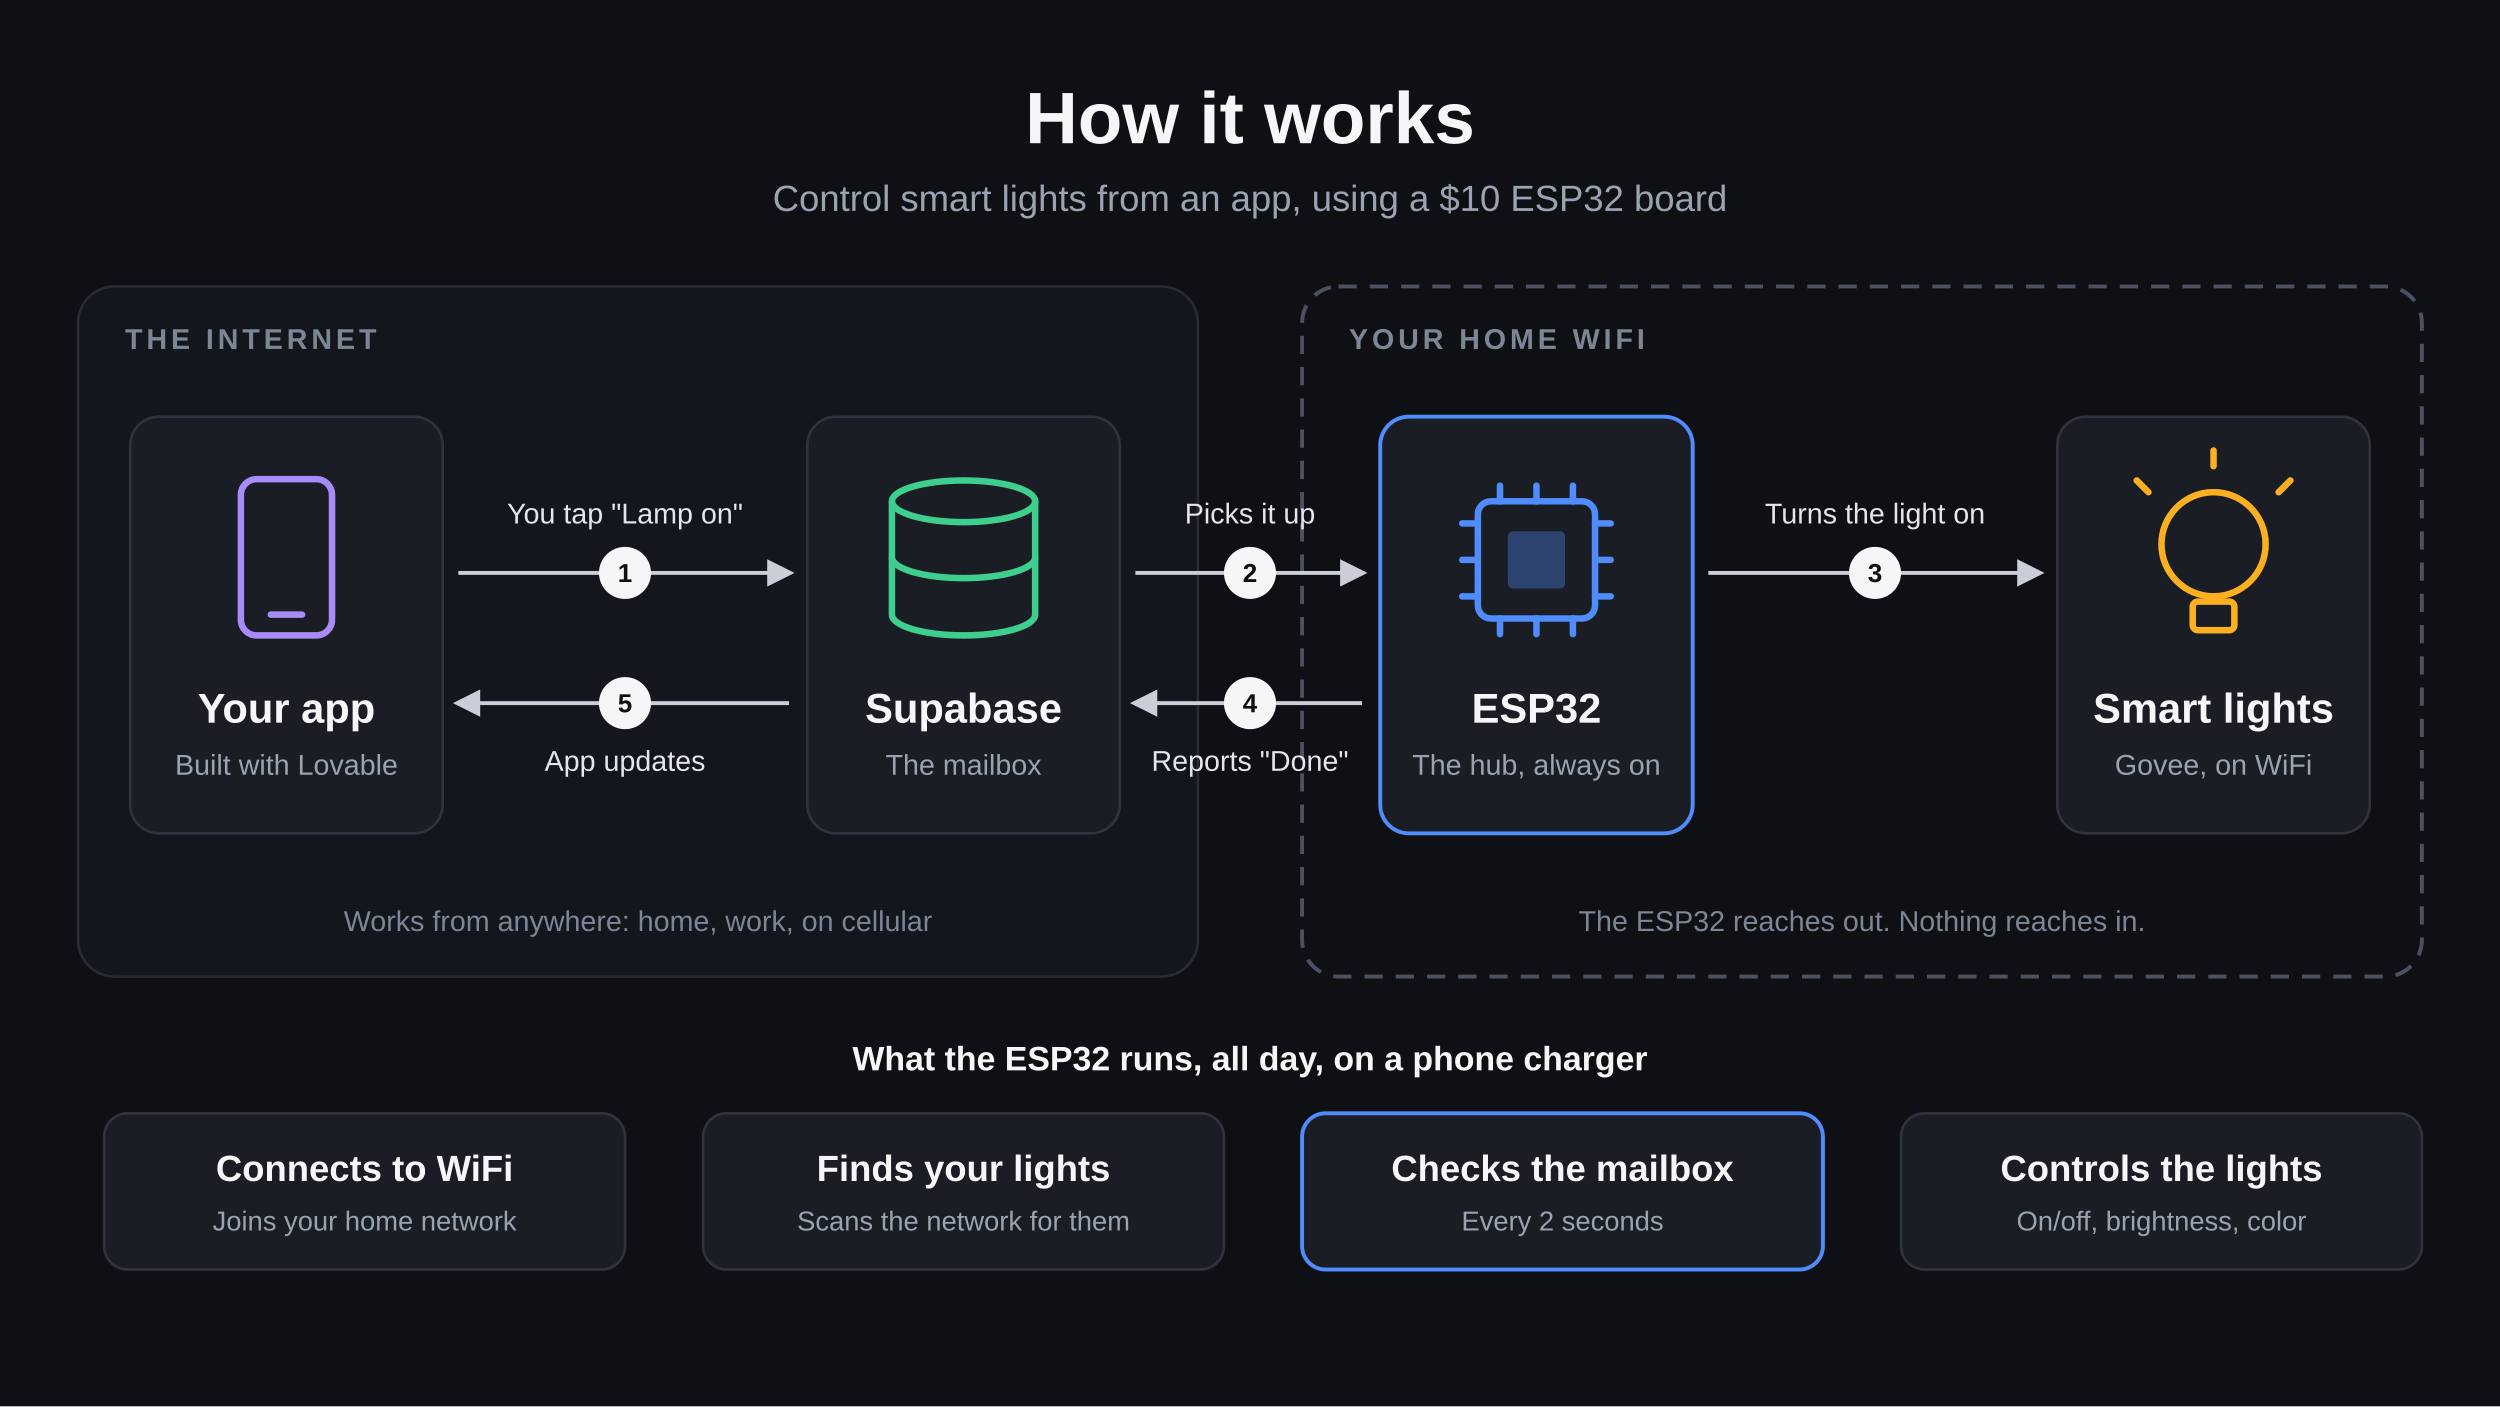
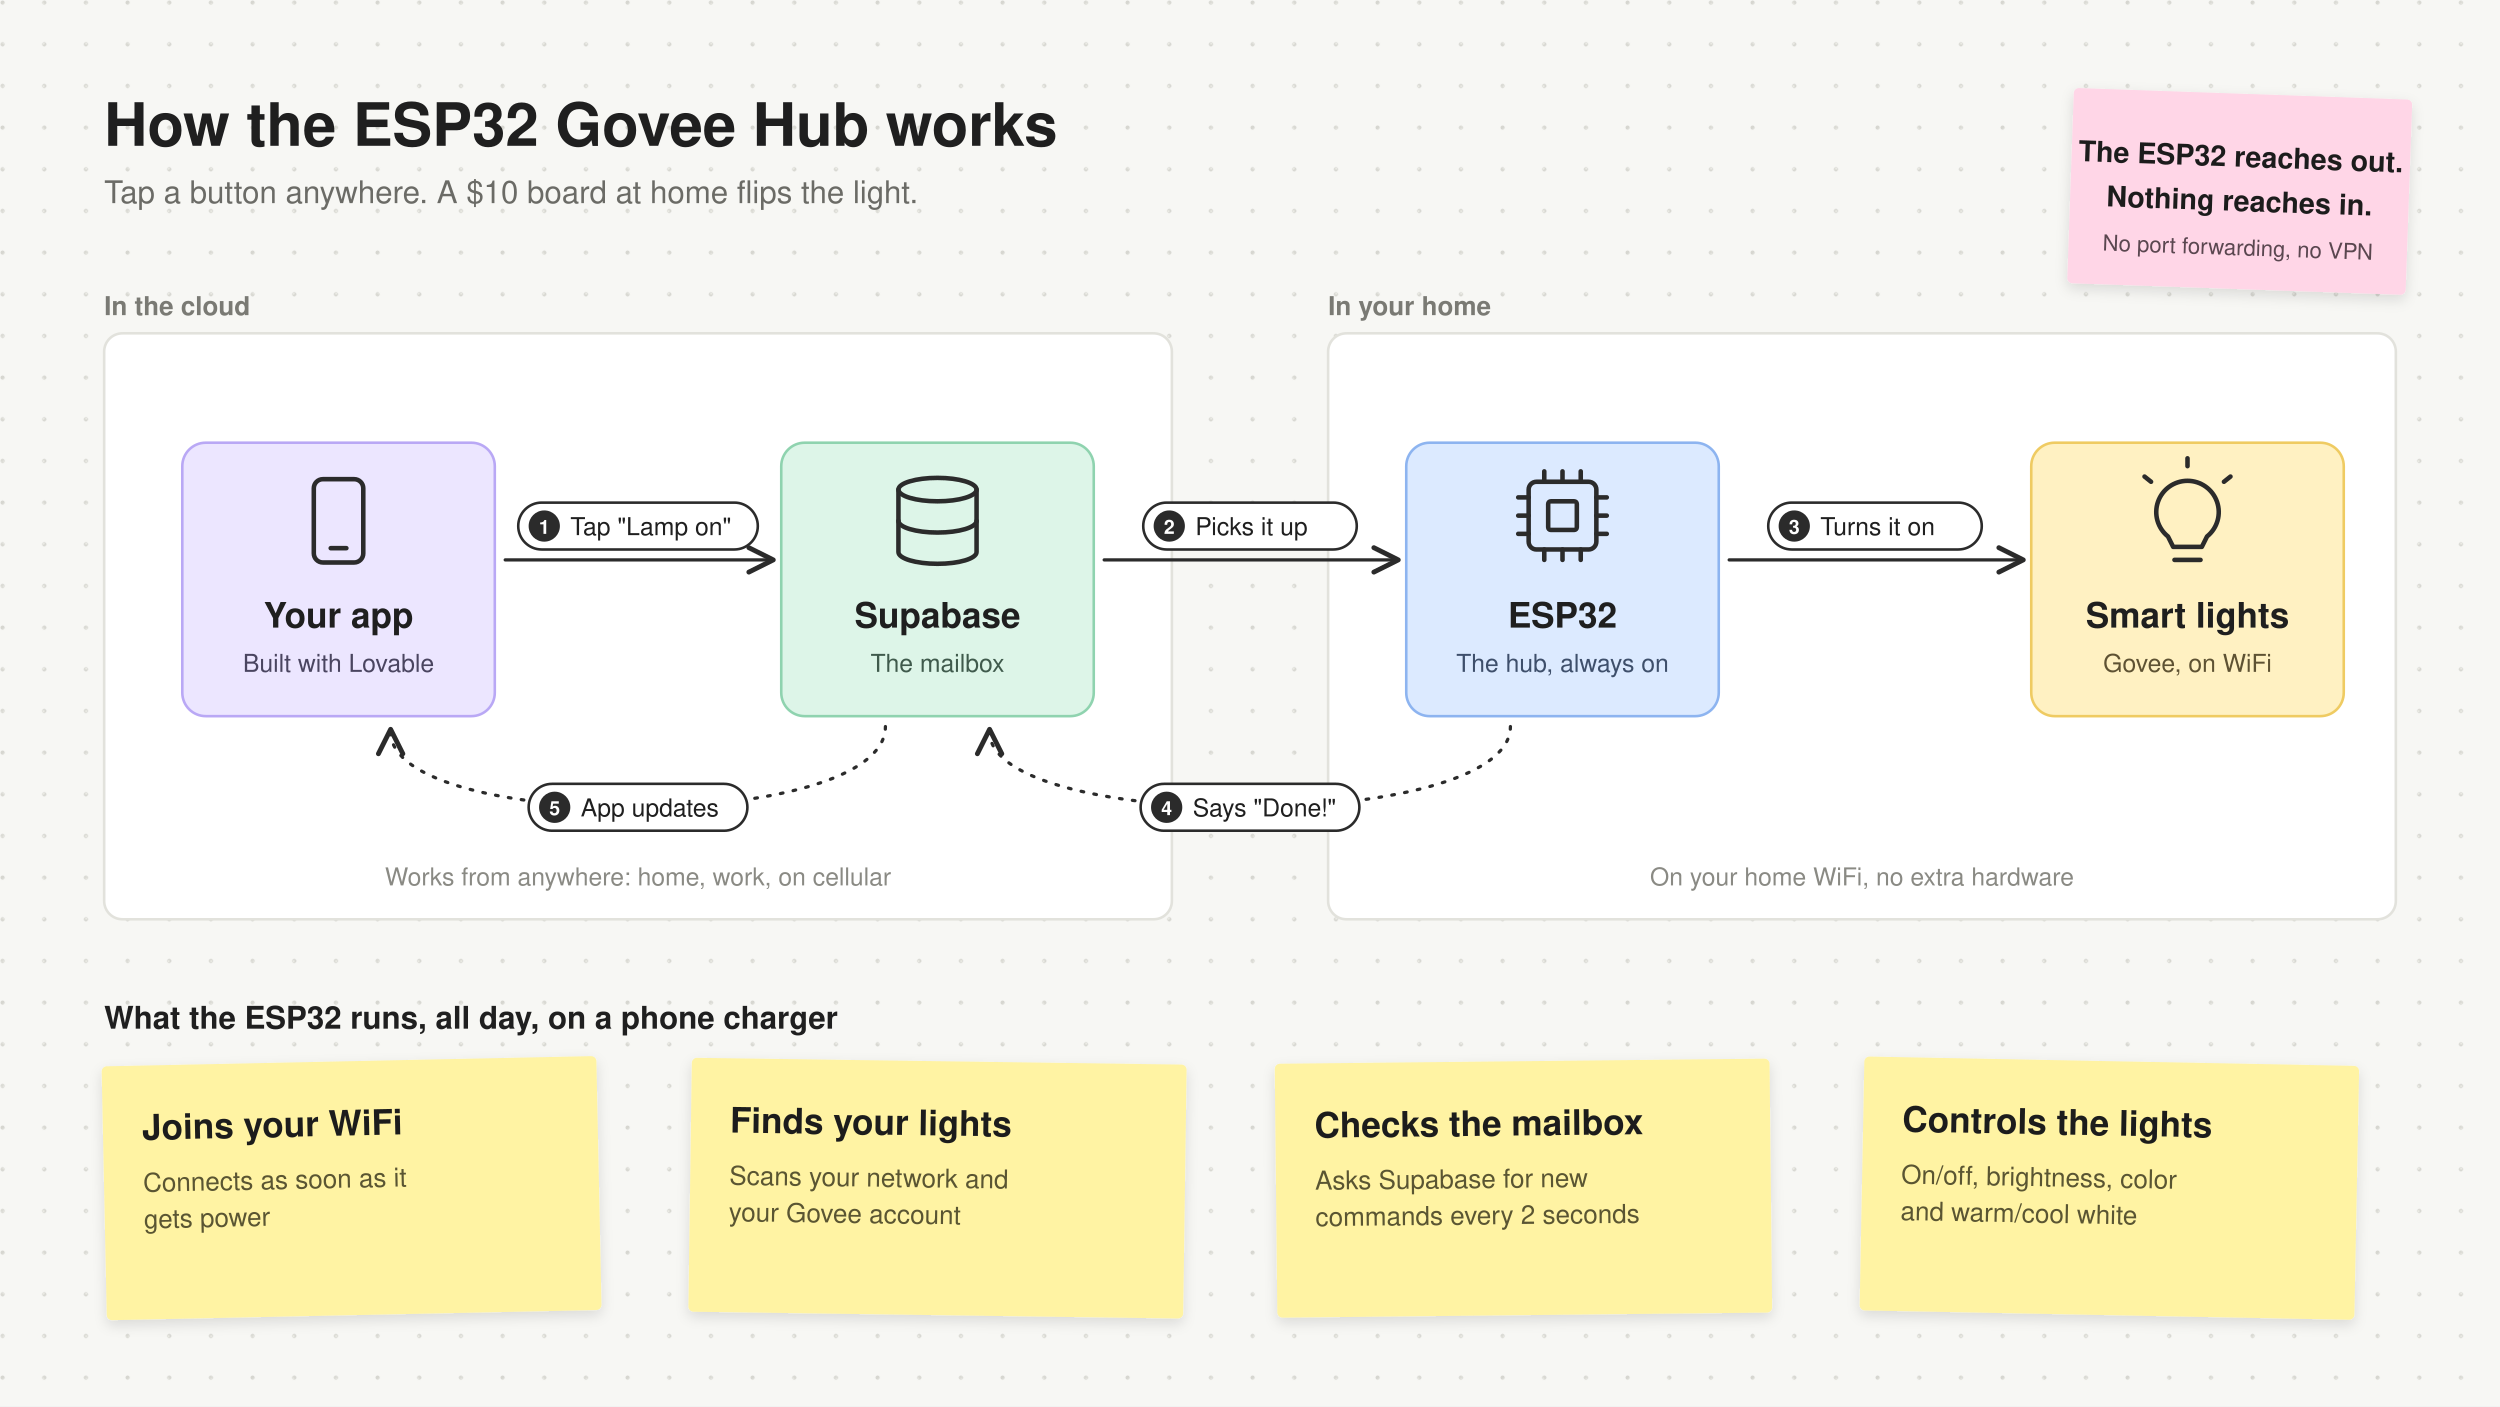
- <svg xmlns="http://www.w3.org/2000/svg" width="1920" height="1080" viewBox="0 0 1920 1080" font-family="-apple-system, BlinkMacSystemFont, 'Helvetica Neue', Arial, sans-serif">
+ <svg xmlns="http://www.w3.org/2000/svg" width="1920" height="1080" viewBox="0 0 1920 1080" font-family="'Helvetica Neue', Helvetica, Arial, sans-serif">
  <defs>
-     <marker id="arrow" viewBox="0 0 10 10" refX="8" refY="5" markerWidth="7" markerHeight="7" orient="auto-start-reverse">
-       <path d="M0 0 L10 5 L0 10 z" fill="#c9ced8" />
+     <pattern id="dots" width="32" height="32" patternUnits="userSpaceOnUse">
+       <circle cx="2" cy="2" r="1.6" fill="#D6D6D0" />
+     </pattern>
+     <marker id="arrow" viewBox="0 0 12 12" refX="10" refY="6" markerWidth="9" markerHeight="9" orient="auto-start-reverse">
+       <path d="M1 1 L11 6 L1 11" fill="none" stroke="#2B2B2B" stroke-width="2" stroke-linecap="round" stroke-linejoin="round" />
    </marker>
+     <filter id="sticky" x="-10%" y="-10%" width="120%" height="130%">
+       <feDropShadow dx="0" dy="4" stdDeviation="5" flood-color="#000" flood-opacity="0.12" />
+     </filter>
  </defs>
-   <rect width="1920" height="1080" fill="#0e1014" />
-   <text x="960" y="110" text-anchor="middle" font-size="56" font-weight="700" fill="#f5f6f8">How it works</text>
-   <text x="960" y="162" text-anchor="middle" font-size="28" fill="#9aa3b2">Control smart lights from an app, using a $10 ESP32 board</text>
-   <rect x="60" y="220" width="860" height="530" rx="28" fill="#13161c" stroke="#262b35" stroke-width="2" />
-   <text x="96" y="268" font-size="22" font-weight="600" letter-spacing="3" fill="#7d8696">THE INTERNET</text>
-   <text x="490" y="715" text-anchor="middle" font-size="22" fill="#7d8696">Works from anywhere: home, work, on cellular</text>
-   <rect x="1000" y="220" width="860" height="530" rx="28" fill="none" stroke="#4a5262" stroke-width="3" stroke-dasharray="14 10" />
-   <text x="1036" y="268" font-size="22" font-weight="600" letter-spacing="3" fill="#7d8696">YOUR HOME WIFI</text>
-   <text x="1430" y="715" text-anchor="middle" font-size="22" fill="#7d8696">The ESP32 reaches out. Nothing reaches in.</text>
-   <rect x="100" y="320" width="240" height="320" rx="22" fill="#1a1d24" stroke="#2e333d" stroke-width="2" />
-   <rect x="185" y="368" width="70" height="120" rx="12" fill="none" stroke="#a78bfa" stroke-width="5" />
-   <line x1="208" y1="472" x2="232" y2="472" stroke="#a78bfa" stroke-width="5" stroke-linecap="round" />
-   <text x="220" y="555" text-anchor="middle" font-size="32" font-weight="700" fill="#f5f6f8">Your app</text>
-   <text x="220" y="595" text-anchor="middle" font-size="22" fill="#9aa3b2">Built with Lovable</text>
-   <rect x="620" y="320" width="240" height="320" rx="22" fill="#1a1d24" stroke="#2e333d" stroke-width="2" />
-   <ellipse cx="740" cy="385" rx="55" ry="16" fill="none" stroke="#3ecf8e" stroke-width="5" />
-   <path d="M685 385 V472 A55 16 0 0 0 795 472 V385" fill="none" stroke="#3ecf8e" stroke-width="5" />
-   <path d="M685 428 A55 16 0 0 0 795 428" fill="none" stroke="#3ecf8e" stroke-width="5" />
-   <text x="740" y="555" text-anchor="middle" font-size="32" font-weight="700" fill="#f5f6f8">Supabase</text>
-   <text x="740" y="595" text-anchor="middle" font-size="22" fill="#9aa3b2">The mailbox</text>
-   <rect x="1060" y="320" width="240" height="320" rx="22" fill="#1a1d24" stroke="#4f8cff" stroke-width="3" />
-   <rect x="1135" y="385" width="90" height="90" rx="10" fill="none" stroke="#4f8cff" stroke-width="5" />
-   <rect x="1158" y="408" width="44" height="44" rx="4" fill="#4f8cff" opacity="0.35" />
-   <g stroke="#4f8cff" stroke-width="5" stroke-linecap="round">
-     <line x1="1123" y1="402" x2="1135" y2="402" />
-     <line x1="1123" y1="430" x2="1135" y2="430" />
-     <line x1="1123" y1="458" x2="1135" y2="458" />
-     <line x1="1225" y1="402" x2="1237" y2="402" />
-     <line x1="1225" y1="430" x2="1237" y2="430" />
-     <line x1="1225" y1="458" x2="1237" y2="458" />
-     <line x1="1152" y1="373" x2="1152" y2="385" />
-     <line x1="1180" y1="373" x2="1180" y2="385" />
-     <line x1="1208" y1="373" x2="1208" y2="385" />
-     <line x1="1152" y1="475" x2="1152" y2="487" />
-     <line x1="1180" y1="475" x2="1180" y2="487" />
-     <line x1="1208" y1="475" x2="1208" y2="487" />
+   <rect width="1920" height="1080" fill="#F7F7F4" />
+   <rect width="1920" height="1080" fill="url(#dots)" />
+   <text x="80" y="112" font-size="46" font-weight="700" fill="#1F1F1F">How the ESP32 Govee Hub works</text>
+   <text x="80" y="156" font-size="24" fill="#6B6B66">Tap a button anywhere. A $10 board at home flips the light.</text>
+   <g transform="rotate(2 1720 150)" filter="url(#sticky)">
+     <rect x="1590" y="72" width="260" height="150" rx="4" fill="#FFD6E7" />
+     <text x="1720" y="128" text-anchor="middle" font-size="22" font-weight="700" fill="#1F1F1F">The ESP32 reaches out.</text>
+     <text x="1720" y="162" text-anchor="middle" font-size="22" font-weight="700" fill="#1F1F1F">Nothing reaches in.</text>
+     <text x="1720" y="196" text-anchor="middle" font-size="17" fill="#5A4650">No port forwarding, no VPN</text>
  </g>
-   <text x="1180" y="555" text-anchor="middle" font-size="32" font-weight="700" fill="#f5f6f8">ESP32</text>
-   <text x="1180" y="595" text-anchor="middle" font-size="22" fill="#9aa3b2">The hub, always on</text>
-   <rect x="1580" y="320" width="240" height="320" rx="22" fill="#1a1d24" stroke="#2e333d" stroke-width="2" />
-   <circle cx="1700" cy="418" r="40" fill="none" stroke="#ffb020" stroke-width="5" />
-   <rect x="1684" y="462" width="32" height="22" rx="4" fill="none" stroke="#ffb020" stroke-width="5" />
-   <g stroke="#ffb020" stroke-width="5" stroke-linecap="round">
-     <line x1="1700" y1="358" x2="1700" y2="346" />
-     <line x1="1650" y1="378" x2="1641" y2="369" />
-     <line x1="1750" y1="378" x2="1759" y2="369" />
+   <text x="80" y="242" font-size="20" font-weight="600" fill="#7A7A74">In the cloud</text>
+   <rect x="80" y="256" width="820" height="450" rx="14" fill="#FFFFFF" stroke="#E2E2DC" stroke-width="2" />
+   <text x="490" y="680" text-anchor="middle" font-size="19" fill="#8A8A84">Works from anywhere: home, work, on cellular</text>
+   <text x="1020" y="242" font-size="20" font-weight="600" fill="#7A7A74">In your home</text>
+   <rect x="1020" y="256" width="820" height="450" rx="14" fill="#FFFFFF" stroke="#E2E2DC" stroke-width="2" />
+   <text x="1430" y="680" text-anchor="middle" font-size="19" fill="#8A8A84">On your home WiFi, no extra hardware</text>
+   <rect x="140" y="340" width="240" height="210" rx="18" fill="#ECE6FF" stroke="#B9A8F5" stroke-width="2" />
+   <g fill="none" stroke="#2B2B2B" stroke-width="3.5" stroke-linecap="round" stroke-linejoin="round">
+     <rect x="241" y="368" width="38" height="64" rx="7" />
+     <line x1="254" y1="421" x2="266" y2="421" />
  </g>
-   <text x="1700" y="555" text-anchor="middle" font-size="32" font-weight="700" fill="#f5f6f8">Smart lights</text>
-   <text x="1700" y="595" text-anchor="middle" font-size="22" fill="#9aa3b2">Govee, on WiFi</text>
-   <g stroke="#c9ced8" stroke-width="3" fill="none">
-     <line x1="352" y1="440" x2="606" y2="440" marker-end="url(#arrow)" />
-     <line x1="872" y1="440" x2="1046" y2="440" marker-end="url(#arrow)" />
-     <line x1="1312" y1="440" x2="1566" y2="440" marker-end="url(#arrow)" />
-     <line x1="1046" y1="540" x2="872" y2="540" marker-end="url(#arrow)" />
-     <line x1="606" y1="540" x2="352" y2="540" marker-end="url(#arrow)" />
+   <text x="260" y="482" text-anchor="middle" font-size="27" font-weight="700" fill="#1F1F1F">Your app</text>
+   <text x="260" y="516" text-anchor="middle" font-size="19" fill="#4A4560">Built with Lovable</text>
+   <rect x="600" y="340" width="240" height="210" rx="18" fill="#DDF5E8" stroke="#8FD3AF" stroke-width="2" />
+   <g fill="none" stroke="#2B2B2B" stroke-width="3.5" stroke-linecap="round" stroke-linejoin="round">
+     <ellipse cx="720" cy="376" rx="30" ry="9" />
+     <path d="M690 376 V424 A30 9 0 0 0 750 424 V376" />
+     <path d="M690 400 A30 9 0 0 0 750 400" />
  </g>
-   <g font-weight="700" font-size="20" text-anchor="middle">
-     <circle cx="480" cy="440" r="20" fill="#f5f6f8" />
-     <text x="480" y="447" fill="#0e1014">1</text>
-     <circle cx="960" cy="440" r="20" fill="#f5f6f8" />
-     <text x="960" y="447" fill="#0e1014">2</text>
-     <circle cx="1440" cy="440" r="20" fill="#f5f6f8" />
-     <text x="1440" y="447" fill="#0e1014">3</text>
-     <circle cx="960" cy="540" r="20" fill="#f5f6f8" />
-     <text x="960" y="547" fill="#0e1014">4</text>
-     <circle cx="480" cy="540" r="20" fill="#f5f6f8" />
-     <text x="480" y="547" fill="#0e1014">5</text>
+   <text x="720" y="482" text-anchor="middle" font-size="27" font-weight="700" fill="#1F1F1F">Supabase</text>
+   <text x="720" y="516" text-anchor="middle" font-size="19" fill="#3F5A4C">The mailbox</text>
+   <rect x="1080" y="340" width="240" height="210" rx="18" fill="#DCEAFF" stroke="#8DB4F0" stroke-width="2" />
+   <g fill="none" stroke="#2B2B2B" stroke-width="3.5" stroke-linecap="round" stroke-linejoin="round">
+     <rect x="1174" y="370" width="52" height="52" rx="6" />
+     <rect x="1189" y="385" width="22" height="22" rx="2" />
+     <line x1="1166" y1="382" x2="1174" y2="382" />
+     <line x1="1166" y1="396" x2="1174" y2="396" />
+     <line x1="1166" y1="410" x2="1174" y2="410" />
+     <line x1="1226" y1="382" x2="1234" y2="382" />
+     <line x1="1226" y1="396" x2="1234" y2="396" />
+     <line x1="1226" y1="410" x2="1234" y2="410" />
+     <line x1="1186" y1="362" x2="1186" y2="370" />
+     <line x1="1200" y1="362" x2="1200" y2="370" />
+     <line x1="1214" y1="362" x2="1214" y2="370" />
+     <line x1="1186" y1="422" x2="1186" y2="430" />
+     <line x1="1200" y1="422" x2="1200" y2="430" />
+     <line x1="1214" y1="422" x2="1214" y2="430" />
  </g>
-   <g font-size="22" fill="#e3e6eb" text-anchor="middle">
-     <text x="480" y="402">You tap "Lamp on"</text>
-     <text x="960" y="402">Picks it up</text>
-     <text x="1440" y="402">Turns the light on</text>
-     <text x="960" y="592">Reports "Done"</text>
-     <text x="480" y="592">App updates</text>
+   <text x="1200" y="482" text-anchor="middle" font-size="27" font-weight="700" fill="#1F1F1F">ESP32</text>
+   <text x="1200" y="516" text-anchor="middle" font-size="19" fill="#3E4F6B">The hub, always on</text>
+   <rect x="1560" y="340" width="240" height="210" rx="18" fill="#FFF1C2" stroke="#EFCB62" stroke-width="2" />
+   <g fill="none" stroke="#2B2B2B" stroke-width="3.5" stroke-linecap="round" stroke-linejoin="round">
+     <path d="M1665 412 A24 24 0 1 1 1695 412 L1691 420 H1669 Z" />
+     <line x1="1670" y1="430" x2="1690" y2="430" />
+     <line x1="1680" y1="352" x2="1680" y2="358" />
+     <line x1="1647" y1="366" x2="1652" y2="370" />
+     <line x1="1713" y1="366" x2="1708" y2="370" />
  </g>
-   <text x="960" y="822" text-anchor="middle" font-size="26" font-weight="600" fill="#f5f6f8">What the ESP32 runs, all day, on a phone charger</text>
-   <g>
-     <rect x="80" y="855" width="400" height="120" rx="18" fill="#1a1d24" stroke="#2e333d" stroke-width="2" />
-     <text x="280" y="907" text-anchor="middle" font-size="28" font-weight="700" fill="#f5f6f8">Connects to WiFi</text>
-     <text x="280" y="945" text-anchor="middle" font-size="21" fill="#9aa3b2">Joins your home network</text>
-     <rect x="540" y="855" width="400" height="120" rx="18" fill="#1a1d24" stroke="#2e333d" stroke-width="2" />
-     <text x="740" y="907" text-anchor="middle" font-size="28" font-weight="700" fill="#f5f6f8">Finds your lights</text>
-     <text x="740" y="945" text-anchor="middle" font-size="21" fill="#9aa3b2">Scans the network for them</text>
-     <rect x="1000" y="855" width="400" height="120" rx="18" fill="#1a1d24" stroke="#4f8cff" stroke-width="3" />
-     <text x="1200" y="907" text-anchor="middle" font-size="28" font-weight="700" fill="#f5f6f8">Checks the mailbox</text>
-     <text x="1200" y="945" text-anchor="middle" font-size="21" fill="#9aa3b2">Every 2 seconds</text>
-     <rect x="1460" y="855" width="400" height="120" rx="18" fill="#1a1d24" stroke="#2e333d" stroke-width="2" />
-     <text x="1660" y="907" text-anchor="middle" font-size="28" font-weight="700" fill="#f5f6f8">Controls the lights</text>
-     <text x="1660" y="945" text-anchor="middle" font-size="21" fill="#9aa3b2">On/off, brightness, color</text>
+   <text x="1680" y="482" text-anchor="middle" font-size="27" font-weight="700" fill="#1F1F1F">Smart lights</text>
+   <text x="1680" y="516" text-anchor="middle" font-size="19" fill="#5E5233">Govee, on WiFi</text>
+   <g fill="none" stroke="#2B2B2B" stroke-width="2.5" stroke-linecap="round">
+     <line x1="388" y1="430" x2="592" y2="430" marker-end="url(#arrow)" />
+     <line x1="848" y1="430" x2="1072" y2="430" marker-end="url(#arrow)" />
+     <line x1="1328" y1="430" x2="1552" y2="430" marker-end="url(#arrow)" />
+   </g>
+   <g fill="none" stroke="#2B2B2B" stroke-width="2.5" stroke-linecap="round" stroke-dasharray="2 8">
+     <path d="M1160 558 C1160 640, 760 640, 760 562" marker-end="url(#arrow)" />
+     <path d="M680 558 C680 640, 300 640, 300 562" marker-end="url(#arrow)" />
+   </g>
+   <g font-size="19" fill="#1F1F1F">
+     <rect x="398" y="386" width="184" height="36" rx="18" fill="#FFFFFF" stroke="#2B2B2B" stroke-width="2" />
+     <circle cx="418" cy="404" r="12" fill="#2B2B2B" />
+     <text x="418" y="410" text-anchor="middle" font-size="15" font-weight="700" fill="#FFFFFF">1</text>
+     <text x="438" y="411">Tap "Lamp on"</text>
+     <rect x="878" y="386" width="164" height="36" rx="18" fill="#FFFFFF" stroke="#2B2B2B" stroke-width="2" />
+     <circle cx="898" cy="404" r="12" fill="#2B2B2B" />
+     <text x="898" y="410" text-anchor="middle" font-size="15" font-weight="700" fill="#FFFFFF">2</text>
+     <text x="918" y="411">Picks it up</text>
+     <rect x="1358" y="386" width="164" height="36" rx="18" fill="#FFFFFF" stroke="#2B2B2B" stroke-width="2" />
+     <circle cx="1378" cy="404" r="12" fill="#2B2B2B" />
+     <text x="1378" y="410" text-anchor="middle" font-size="15" font-weight="700" fill="#FFFFFF">3</text>
+     <text x="1398" y="411">Turns it on</text>
+     <rect x="876" y="602" width="168" height="36" rx="18" fill="#FFFFFF" stroke="#2B2B2B" stroke-width="2" />
+     <circle cx="896" cy="620" r="12" fill="#2B2B2B" />
+     <text x="896" y="626" text-anchor="middle" font-size="15" font-weight="700" fill="#FFFFFF">4</text>
+     <text x="916" y="627">Says "Done!"</text>
+     <rect x="406" y="602" width="168" height="36" rx="18" fill="#FFFFFF" stroke="#2B2B2B" stroke-width="2" />
+     <circle cx="426" cy="620" r="12" fill="#2B2B2B" />
+     <text x="426" y="626" text-anchor="middle" font-size="15" font-weight="700" fill="#FFFFFF">5</text>
+     <text x="446" y="627">App updates</text>
+   </g>
+   <text x="80" y="790" font-size="24" font-weight="700" fill="#1F1F1F">What the ESP32 runs, all day, on a phone charger</text>
+   <g transform="rotate(-1.2 270 912)" filter="url(#sticky)">
+     <rect x="80" y="815" width="380" height="195" rx="4" fill="#FFF3A3" />
+     <text x="110" y="872" font-size="27" font-weight="700" fill="#1F1F1F">Joins your WiFi</text>
+     <text x="110" y="912" font-size="20" fill="#5A5532">Connects as soon as it</text>
+     <text x="110" y="940" font-size="20" fill="#5A5532">gets power</text>
+   </g>
+   <g transform="rotate(0.8 720 912)" filter="url(#sticky)">
+     <rect x="530" y="815" width="380" height="195" rx="4" fill="#FFF3A3" />
+     <text x="560" y="872" font-size="27" font-weight="700" fill="#1F1F1F">Finds your lights</text>
+     <text x="560" y="912" font-size="20" fill="#5A5532">Scans your network and</text>
+     <text x="560" y="940" font-size="20" fill="#5A5532">your Govee account</text>
+   </g>
+   <g transform="rotate(-0.6 1170 912)" filter="url(#sticky)">
+     <rect x="980" y="815" width="380" height="195" rx="4" fill="#FFF3A3" />
+     <text x="1010" y="872" font-size="27" font-weight="700" fill="#1F1F1F">Checks the mailbox</text>
+     <text x="1010" y="912" font-size="20" fill="#5A5532">Asks Supabase for new</text>
+     <text x="1010" y="940" font-size="20" fill="#5A5532">commands every 2 seconds</text>
+   </g>
+   <g transform="rotate(1.1 1620 912)" filter="url(#sticky)">
+     <rect x="1430" y="815" width="380" height="195" rx="4" fill="#FFF3A3" />
+     <text x="1460" y="872" font-size="27" font-weight="700" fill="#1F1F1F">Controls the lights</text>
+     <text x="1460" y="912" font-size="20" fill="#5A5532">On/off, brightness, color</text>
+     <text x="1460" y="940" font-size="20" fill="#5A5532">and warm/cool white</text>
  </g>
</svg>
